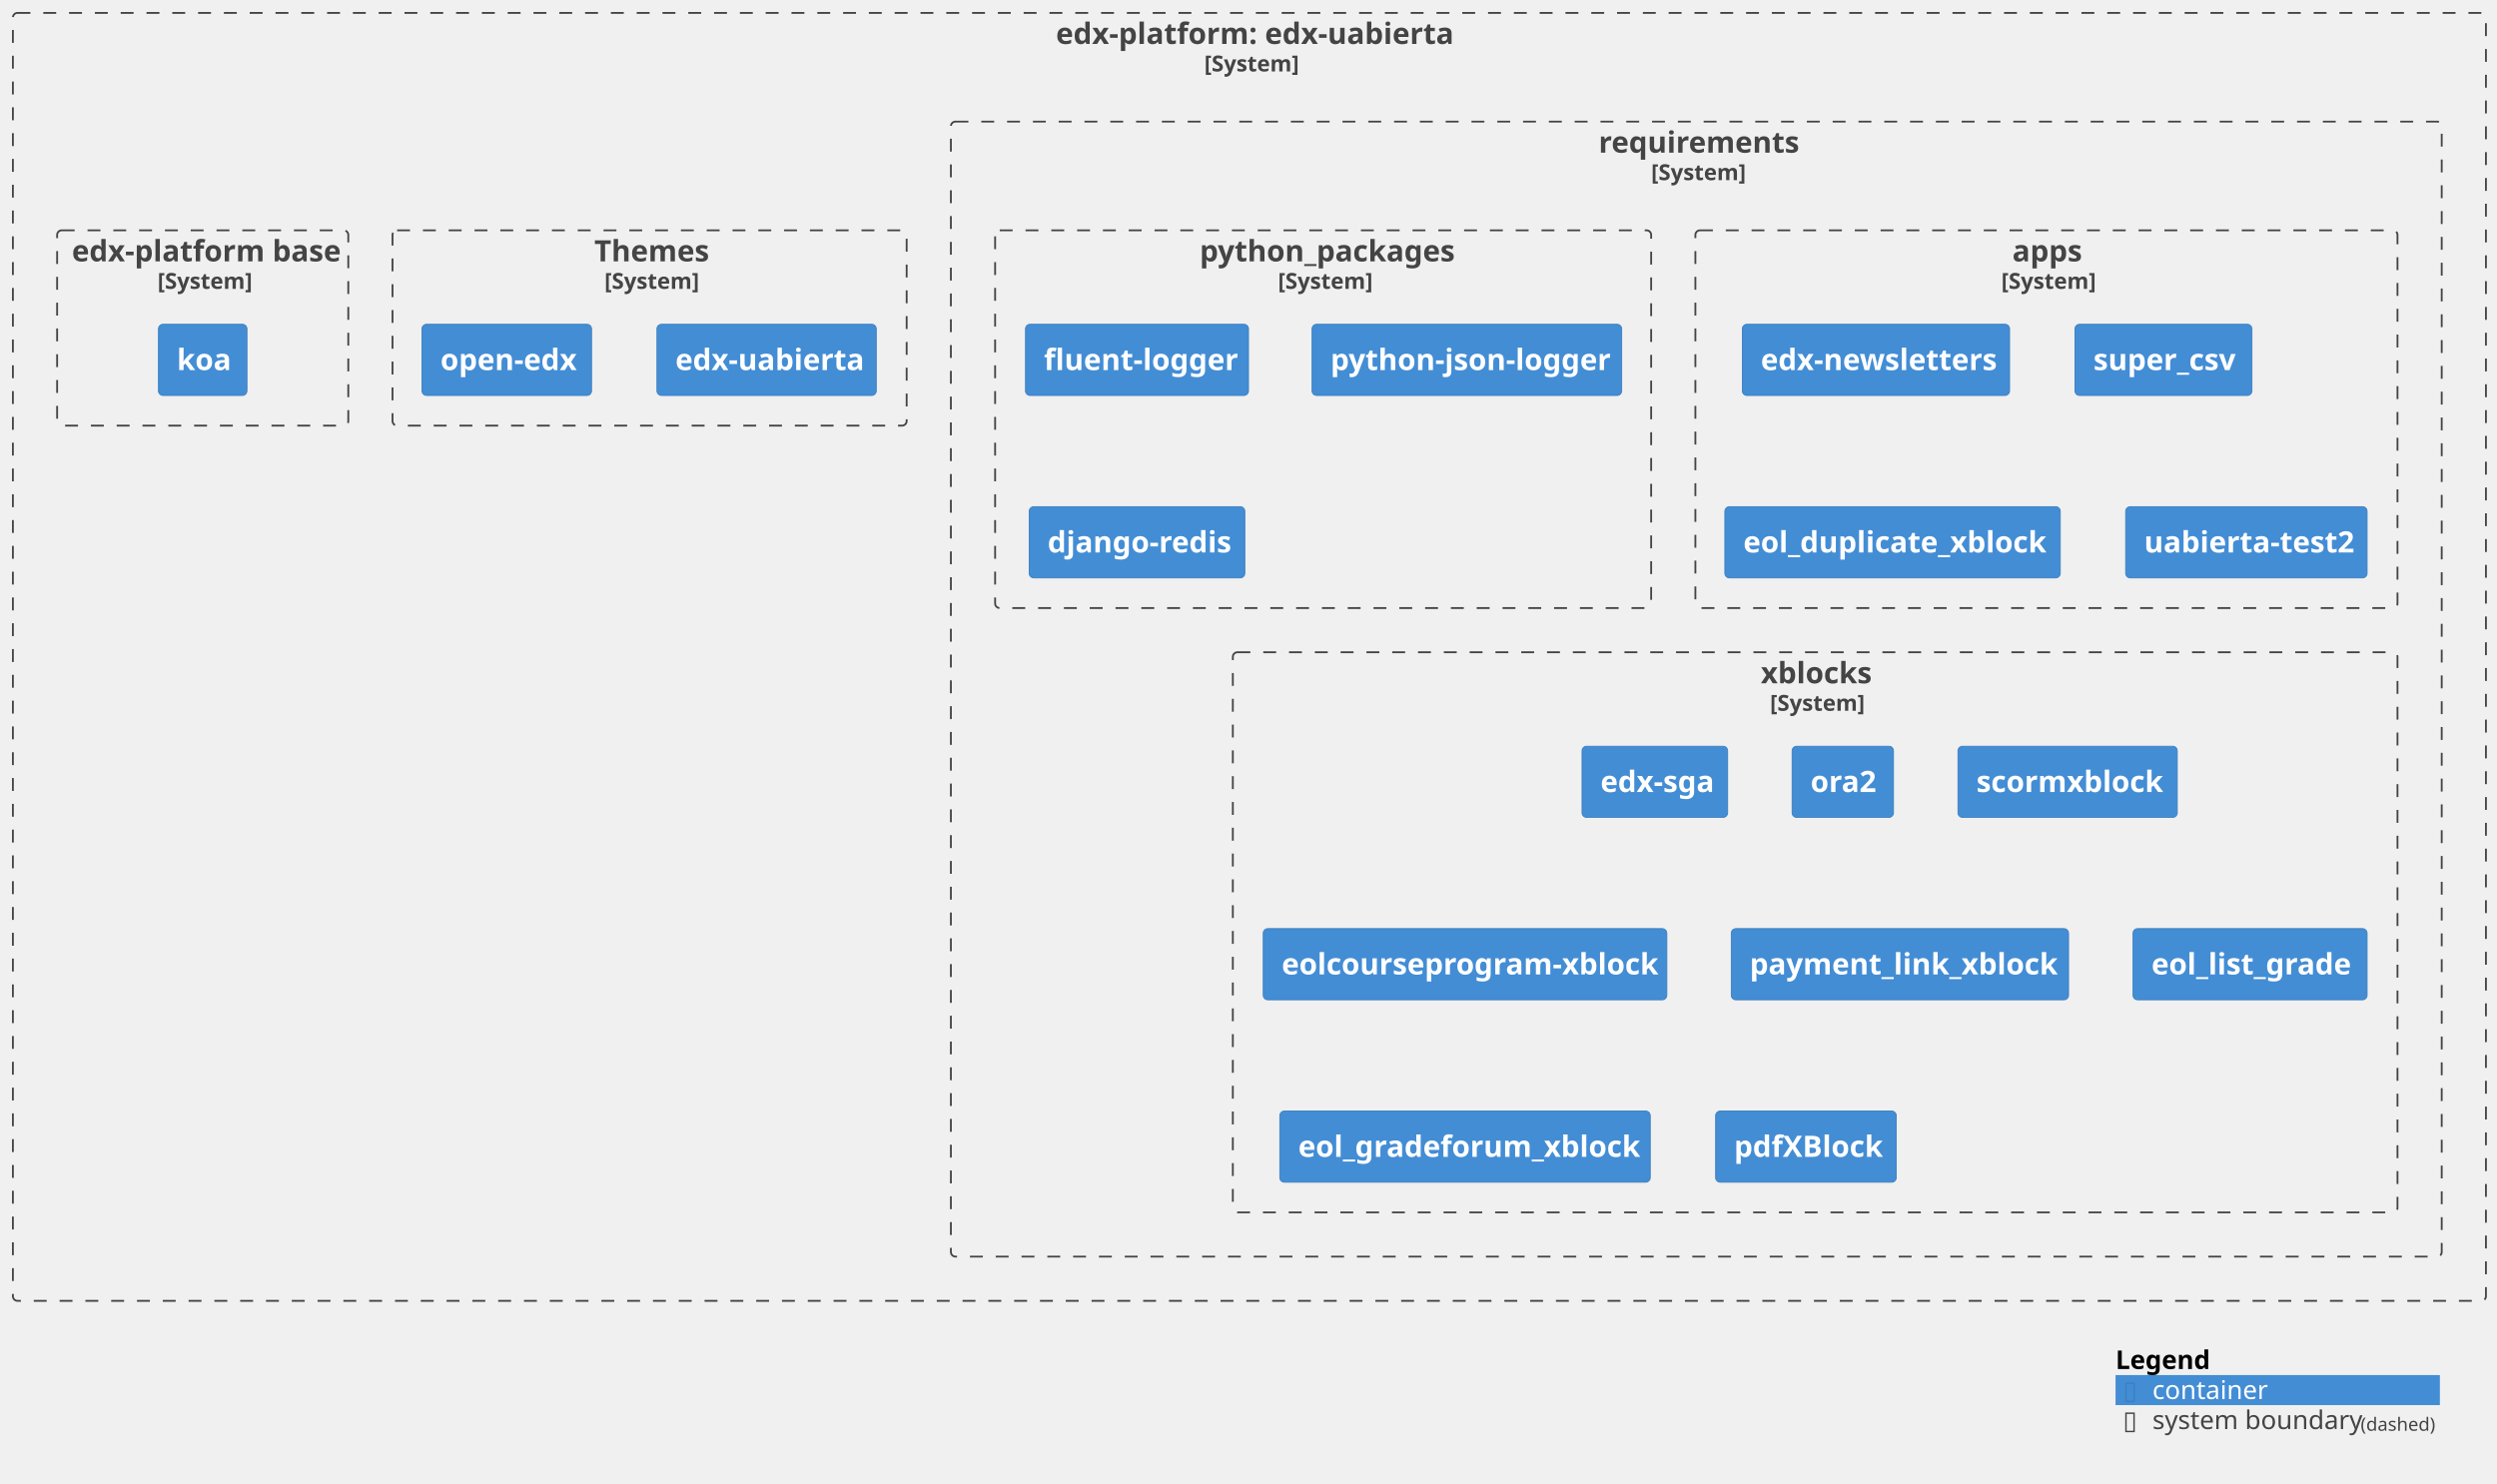
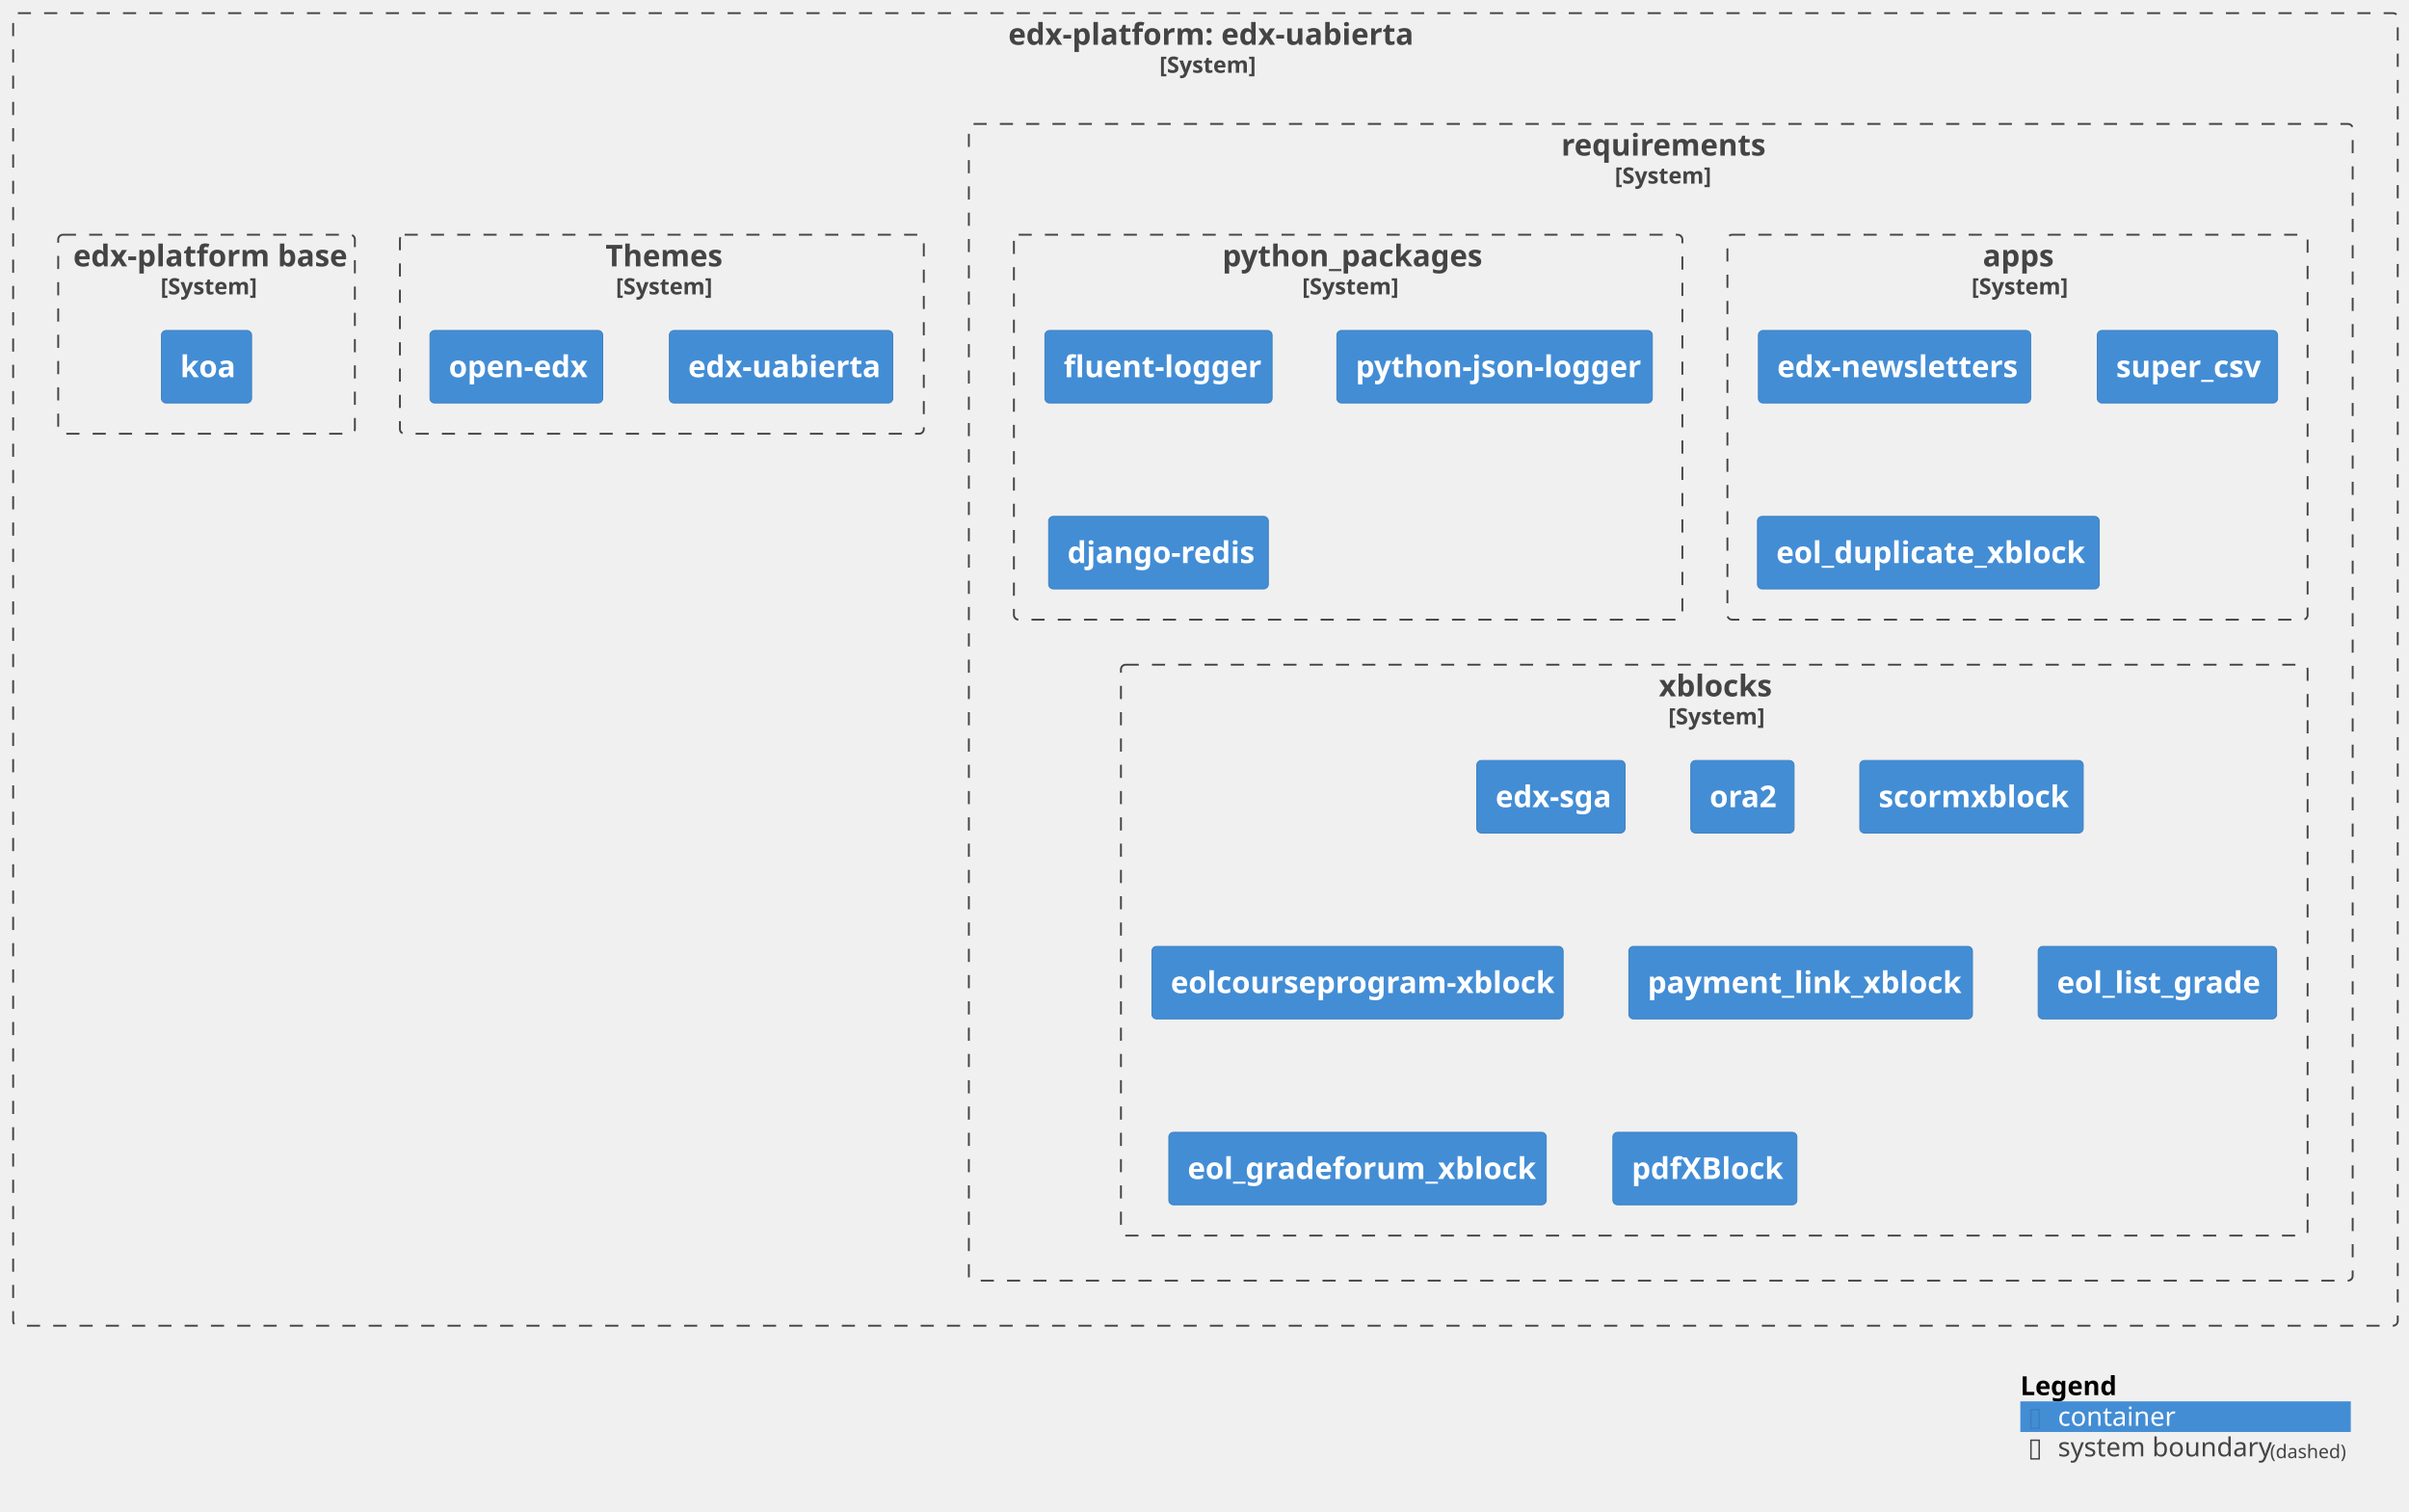
- <svg xmlns="http://www.w3.org/2000/svg" xmlns:xlink="http://www.w3.org/1999/xlink" contentStyleType="text/css" height="805px" preserveAspectRatio="none" style="width:1355px;height:805px;background:#FFFFFF;" version="1.1" viewBox="0 0 1355 805" width="1355px" zoomAndPan="magnify">
+ <svg xmlns="http://www.w3.org/2000/svg" xmlns:xlink="http://www.w3.org/1999/xlink" contentStyleType="text/css" height="805px" preserveAspectRatio="none" style="width:1283px;height:805px;background:#FFFFFF;" version="1.1" viewBox="0 0 1283 805" width="1283px" zoomAndPan="magnify">
  <defs />
  <g>
    <g id="cluster_c1">
      <a href="https://github.com/eol-uchile/edx-uabierta" target="foo" title="https://github.com/eol-uchile/edx-uabierta" xlink:actuate="onRequest" xlink:href="https://github.com/eol-uchile/edx-uabierta" xlink:show="new" xlink:title="https://github.com/eol-uchile/edx-uabierta" xlink:type="simple">
-         <rect fill="none" height="699" rx="2.5" ry="2.5" style="stroke:#444444;stroke-width:1.0;stroke-dasharray:7.0,7.0;" width="1342" x="7" y="7" />
-         <text fill="#444444" font-family="sans-serif" font-size="16" font-weight="bold" lengthAdjust="spacing" textLength="210" x="573" y="23.852">edx-platform: edx-uabierta</text>
-         <text fill="#444444" font-family="sans-serif" font-size="12" font-weight="bold" lengthAdjust="spacing" textLength="49" x="653.5" y="38.764">[System]</text>
+         <rect fill="none" height="699" rx="2.5" ry="2.5" style="stroke:#444444;stroke-width:1.0;stroke-dasharray:7.0,7.0;" width="1270" x="7" y="7" />
+         <text fill="#444444" font-family="sans-serif" font-size="16" font-weight="bold" lengthAdjust="spacing" textLength="210" x="537" y="23.852">edx-platform: edx-uabierta</text>
+         <text fill="#444444" font-family="sans-serif" font-size="12" font-weight="bold" lengthAdjust="spacing" textLength="49" x="617.5" y="38.764">[System]</text>
      </a>
    </g>
    <g id="cluster_c2">
      <a href="https://github.com/eol-uchile/edx-uabierta/blob/master/requirements/" target="foo" title="https://github.com/eol-uchile/edx-uabierta/blob/master/requirements/" xlink:actuate="onRequest" xlink:href="https://github.com/eol-uchile/edx-uabierta/blob/master/requirements/" xlink:show="new" xlink:title="https://github.com/eol-uchile/edx-uabierta/blob/master/requirements/" xlink:type="simple">
-         <rect fill="none" height="616" rx="2.5" ry="2.5" style="stroke:#444444;stroke-width:1.0;stroke-dasharray:7.0,7.0;" width="809" x="516" y="66" />
-         <text fill="#444444" font-family="sans-serif" font-size="16" font-weight="bold" lengthAdjust="spacing" textLength="106" x="867.5" y="82.852">requirements</text>
-         <text fill="#444444" font-family="sans-serif" font-size="12" font-weight="bold" lengthAdjust="spacing" textLength="49" x="896" y="97.764">[System]</text>
+         <rect fill="none" height="616" rx="2.5" ry="2.5" style="stroke:#444444;stroke-width:1.0;stroke-dasharray:7.0,7.0;" width="737" x="516" y="66" />
+         <text fill="#444444" font-family="sans-serif" font-size="16" font-weight="bold" lengthAdjust="spacing" textLength="106" x="831.5" y="82.852">requirements</text>
+         <text fill="#444444" font-family="sans-serif" font-size="12" font-weight="bold" lengthAdjust="spacing" textLength="49" x="860" y="97.764">[System]</text>
      </a>
    </g>
    <g id="cluster_apps">
      <a href="https://github.com/eol-uchile/edx-uabierta/blob/master/requirements/apps.txt" target="foo" title="https://github.com/eol-uchile/edx-uabierta/blob/master/requirements/apps.txt" xlink:actuate="onRequest" xlink:href="https://github.com/eol-uchile/edx-uabierta/blob/master/requirements/apps.txt" xlink:show="new" xlink:title="https://github.com/eol-uchile/edx-uabierta/blob/master/requirements/apps.txt" xlink:type="simple">
-         <rect fill="none" height="205" rx="2.5" ry="2.5" style="stroke:#444444;stroke-width:1.0;stroke-dasharray:7.0,7.0;" width="381" x="920" y="125" />
-         <text fill="#444444" font-family="sans-serif" font-size="16" font-weight="bold" lengthAdjust="spacing" textLength="37" x="1092" y="141.852">apps</text>
-         <text fill="#444444" font-family="sans-serif" font-size="12" font-weight="bold" lengthAdjust="spacing" textLength="49" x="1086" y="156.764">[System]</text>
+         <rect fill="none" height="205" rx="2.5" ry="2.5" style="stroke:#444444;stroke-width:1.0;stroke-dasharray:7.0,7.0;" width="309" x="920" y="125" />
+         <text fill="#444444" font-family="sans-serif" font-size="16" font-weight="bold" lengthAdjust="spacing" textLength="37" x="1056" y="141.852">apps</text>
+         <text fill="#444444" font-family="sans-serif" font-size="12" font-weight="bold" lengthAdjust="spacing" textLength="49" x="1050" y="156.764">[System]</text>
      </a>
    </g>
    <g id="cluster_python_packages">
      <a href="https://github.com/eol-uchile/edx-uabierta/blob/master/requirements/python_packages.txt" target="foo" title="https://github.com/eol-uchile/edx-uabierta/blob/master/requirements/python_packages.txt" xlink:actuate="onRequest" xlink:href="https://github.com/eol-uchile/edx-uabierta/blob/master/requirements/python_packages.txt" xlink:show="new" xlink:title="https://github.com/eol-uchile/edx-uabierta/blob/master/requirements/python_packages.txt" xlink:type="simple">
        <rect fill="none" height="205" rx="2.5" ry="2.5" style="stroke:#444444;stroke-width:1.0;stroke-dasharray:7.0,7.0;" width="356" x="540" y="125" />
        <text fill="#444444" font-family="sans-serif" font-size="16" font-weight="bold" lengthAdjust="spacing" textLength="134" x="651" y="141.852">python_packages</text>
        <text fill="#444444" font-family="sans-serif" font-size="12" font-weight="bold" lengthAdjust="spacing" textLength="49" x="693.5" y="156.764">[System]</text>
      </a>
    </g>
    <g id="cluster_xblocks">
      <a href="https://github.com/eol-uchile/edx-uabierta/blob/master/requirements/xblocks.txt" target="foo" title="https://github.com/eol-uchile/edx-uabierta/blob/master/requirements/xblocks.txt" xlink:actuate="onRequest" xlink:href="https://github.com/eol-uchile/edx-uabierta/blob/master/requirements/xblocks.txt" xlink:show="new" xlink:title="https://github.com/eol-uchile/edx-uabierta/blob/master/requirements/xblocks.txt" xlink:type="simple">
-         <rect fill="none" height="304" rx="2.5" ry="2.5" style="stroke:#444444;stroke-width:1.0;stroke-dasharray:7.0,7.0;" width="632" x="669" y="354" />
-         <text fill="#444444" font-family="sans-serif" font-size="16" font-weight="bold" lengthAdjust="spacing" textLength="59" x="955.5" y="370.852">xblocks</text>
-         <text fill="#444444" font-family="sans-serif" font-size="12" font-weight="bold" lengthAdjust="spacing" textLength="49" x="960.5" y="385.764">[System]</text>
+         <rect fill="none" height="304" rx="2.5" ry="2.5" style="stroke:#444444;stroke-width:1.0;stroke-dasharray:7.0,7.0;" width="632" x="597" y="354" />
+         <text fill="#444444" font-family="sans-serif" font-size="16" font-weight="bold" lengthAdjust="spacing" textLength="59" x="883.5" y="370.852">xblocks</text>
+         <text fill="#444444" font-family="sans-serif" font-size="12" font-weight="bold" lengthAdjust="spacing" textLength="49" x="888.5" y="385.764">[System]</text>
      </a>
    </g>
    <g id="cluster_theme">
      <a href="https://github.com/eol-uchile/edx-uabierta/blob/master/themes/" target="foo" title="https://github.com/eol-uchile/edx-uabierta/blob/master/themes/" xlink:actuate="onRequest" xlink:href="https://github.com/eol-uchile/edx-uabierta/blob/master/themes/" xlink:show="new" xlink:title="https://github.com/eol-uchile/edx-uabierta/blob/master/themes/" xlink:type="simple">
        <rect fill="none" height="106" rx="2.5" ry="2.5" style="stroke:#444444;stroke-width:1.0;stroke-dasharray:7.0,7.0;" width="279" x="213" y="125" />
        <text fill="#444444" font-family="sans-serif" font-size="16" font-weight="bold" lengthAdjust="spacing" textLength="60" x="322.5" y="141.852">Themes</text>
        <text fill="#444444" font-family="sans-serif" font-size="12" font-weight="bold" lengthAdjust="spacing" textLength="49" x="328" y="156.764">[System]</text>
      </a>
    </g>
    <g id="cluster_dockerfile">
      <a href="https://github.com/eol-uchile/edx-uabierta/blob/master/Dockerfile" target="foo" title="https://github.com/eol-uchile/edx-uabierta/blob/master/Dockerfile" xlink:actuate="onRequest" xlink:href="https://github.com/eol-uchile/edx-uabierta/blob/master/Dockerfile" xlink:show="new" xlink:title="https://github.com/eol-uchile/edx-uabierta/blob/master/Dockerfile" xlink:type="simple">
        <rect fill="none" height="106" rx="2.5" ry="2.5" style="stroke:#444444;stroke-width:1.0;stroke-dasharray:7.0,7.0;" width="158" x="31" y="125" />
        <text fill="#444444" font-family="sans-serif" font-size="16" font-weight="bold" lengthAdjust="spacing" textLength="142" x="39" y="141.852">edx-platform base</text>
        <text fill="#444444" font-family="sans-serif" font-size="12" font-weight="bold" lengthAdjust="spacing" textLength="49" x="85.5" y="156.764">[System]</text>
      </a>
    </g>
    <g id="elem_apps1">
      <a href="https://github.com/eol-uchile/edx-newsletters" target="foo" title="https://github.com/eol-uchile/edx-newsletters" xlink:actuate="onRequest" xlink:href="https://github.com/eol-uchile/edx-newsletters" xlink:show="new" xlink:title="https://github.com/eol-uchile/edx-newsletters" xlink:type="simple">
-         <rect fill="#438DD5" height="38.625" rx="2.5" ry="2.5" style="stroke:#3C7FC0;stroke-width:0.5;" width="145" x="945.5" y="176" />
-         <text fill="#FFFFFF" font-family="sans-serif" font-size="16" font-weight="bold" lengthAdjust="spacing" textLength="125" x="955.5" y="200.852">edx-newsletters</text>
+         <rect fill="#438DD5" height="38.625" rx="2.5" ry="2.5" style="stroke:#3C7FC0;stroke-width:0.5;" width="145" x="936.5" y="176" />
+         <text fill="#FFFFFF" font-family="sans-serif" font-size="16" font-weight="bold" lengthAdjust="spacing" textLength="125" x="946.5" y="200.852">edx-newsletters</text>
      </a>
    </g>
    <g id="elem_apps2">
      <a href="https://github.com/eol-uchile/super-csv.git" target="foo" title="https://github.com/eol-uchile/super-csv.git" xlink:actuate="onRequest" xlink:href="https://github.com/eol-uchile/super-csv.git" xlink:show="new" xlink:title="https://github.com/eol-uchile/super-csv.git" xlink:type="simple">
-         <rect fill="#438DD5" height="38.625" rx="2.5" ry="2.5" style="stroke:#3C7FC0;stroke-width:0.5;" width="96" x="1126" y="176" />
-         <text fill="#FFFFFF" font-family="sans-serif" font-size="16" font-weight="bold" lengthAdjust="spacing" textLength="76" x="1136" y="200.852">super_csv</text>
+         <rect fill="#438DD5" height="38.625" rx="2.5" ry="2.5" style="stroke:#3C7FC0;stroke-width:0.5;" width="96" x="1117" y="176" />
+         <text fill="#FFFFFF" font-family="sans-serif" font-size="16" font-weight="bold" lengthAdjust="spacing" textLength="76" x="1127" y="200.852">super_csv</text>
      </a>
    </g>
    <g id="elem_apps3">
      <a href="https://github.com/eol-uchile/eol_duplicate_xblock" target="foo" title="https://github.com/eol-uchile/eol_duplicate_xblock" xlink:actuate="onRequest" xlink:href="https://github.com/eol-uchile/eol_duplicate_xblock" xlink:show="new" xlink:title="https://github.com/eol-uchile/eol_duplicate_xblock" xlink:type="simple">
        <rect fill="#438DD5" height="38.625" rx="2.5" ry="2.5" style="stroke:#3C7FC0;stroke-width:0.5;" width="182" x="936" y="275" />
        <text fill="#FFFFFF" font-family="sans-serif" font-size="16" font-weight="bold" lengthAdjust="spacing" textLength="162" x="946" y="299.852">eol_duplicate_xblock</text>
-       </a>
-     </g>
-     <g id="elem_apps4">
-       <a href="https://github.com/eol-uchile/uabierta-test2" target="foo" title="https://github.com/eol-uchile/uabierta-test2" xlink:actuate="onRequest" xlink:href="https://github.com/eol-uchile/uabierta-test2" xlink:show="new" xlink:title="https://github.com/eol-uchile/uabierta-test2" xlink:type="simple">
-         <rect fill="#438DD5" height="38.625" rx="2.5" ry="2.5" style="stroke:#3C7FC0;stroke-width:0.5;" width="131" x="1153.5" y="275" />
-         <text fill="#FFFFFF" font-family="sans-serif" font-size="16" font-weight="bold" lengthAdjust="spacing" textLength="111" x="1163.5" y="299.852">uabierta-test2</text>
      </a>
    </g>
    <g id="elem_python_packages1">
      <rect fill="#438DD5" height="38.625" rx="2.5" ry="2.5" style="stroke:#3C7FC0;stroke-width:0.5;" width="121" x="556.5" y="176" />
      <text fill="#FFFFFF" font-family="sans-serif" font-size="16" font-weight="bold" lengthAdjust="spacing" textLength="101" x="566.5" y="200.852">fluent-logger</text>
    </g>
    <g id="elem_python_packages2">
      <rect fill="#438DD5" height="38.625" rx="2.5" ry="2.5" style="stroke:#3C7FC0;stroke-width:0.5;" width="168" x="712" y="176" />
      <text fill="#FFFFFF" font-family="sans-serif" font-size="16" font-weight="bold" lengthAdjust="spacing" textLength="148" x="722" y="200.852">python-json-logger</text>
    </g>
    <g id="elem_python_packages3">
      <rect fill="#438DD5" height="38.625" rx="2.5" ry="2.5" style="stroke:#3C7FC0;stroke-width:0.5;" width="117" x="558.5" y="275" />
      <text fill="#FFFFFF" font-family="sans-serif" font-size="16" font-weight="bold" lengthAdjust="spacing" textLength="97" x="568.5" y="299.852">django-redis</text>
    </g>
    <g id="elem_xblocks1">
      <a href="https://github.com/eol-uchile/edx-sga" target="foo" title="https://github.com/eol-uchile/edx-sga" xlink:actuate="onRequest" xlink:href="https://github.com/eol-uchile/edx-sga" xlink:show="new" xlink:title="https://github.com/eol-uchile/edx-sga" xlink:type="simple">
-         <rect fill="#438DD5" height="38.625" rx="2.5" ry="2.5" style="stroke:#3C7FC0;stroke-width:0.5;" width="79" x="858.5" y="405" />
-         <text fill="#FFFFFF" font-family="sans-serif" font-size="16" font-weight="bold" lengthAdjust="spacing" textLength="59" x="868.5" y="429.852">edx-sga</text>
+         <rect fill="#438DD5" height="38.625" rx="2.5" ry="2.5" style="stroke:#3C7FC0;stroke-width:0.5;" width="79" x="786.5" y="405" />
+         <text fill="#FFFFFF" font-family="sans-serif" font-size="16" font-weight="bold" lengthAdjust="spacing" textLength="59" x="796.5" y="429.852">edx-sga</text>
      </a>
    </g>
    <g id="elem_xblocks2">
      <a href="https://github.com/eol-uchile/edx-ora2.git" target="foo" title="https://github.com/eol-uchile/edx-ora2.git" xlink:actuate="onRequest" xlink:href="https://github.com/eol-uchile/edx-ora2.git" xlink:show="new" xlink:title="https://github.com/eol-uchile/edx-ora2.git" xlink:type="simple">
-         <rect fill="#438DD5" height="38.625" rx="2.5" ry="2.5" style="stroke:#3C7FC0;stroke-width:0.5;" width="55" x="972.5" y="405" />
-         <text fill="#FFFFFF" font-family="sans-serif" font-size="16" font-weight="bold" lengthAdjust="spacing" textLength="35" x="982.5" y="429.852">ora2</text>
+         <rect fill="#438DD5" height="38.625" rx="2.5" ry="2.5" style="stroke:#3C7FC0;stroke-width:0.5;" width="55" x="900.5" y="405" />
+         <text fill="#FFFFFF" font-family="sans-serif" font-size="16" font-weight="bold" lengthAdjust="spacing" textLength="35" x="910.5" y="429.852">ora2</text>
      </a>
    </g>
    <g id="elem_xblocks3">
      <a href="https://github.com/eol-uchile/edx_xblock_scorm" target="foo" title="https://github.com/eol-uchile/edx_xblock_scorm" xlink:actuate="onRequest" xlink:href="https://github.com/eol-uchile/edx_xblock_scorm" xlink:show="new" xlink:title="https://github.com/eol-uchile/edx_xblock_scorm" xlink:type="simple">
-         <rect fill="#438DD5" height="38.625" rx="2.5" ry="2.5" style="stroke:#3C7FC0;stroke-width:0.5;" width="119" x="1062.5" y="405" />
-         <text fill="#FFFFFF" font-family="sans-serif" font-size="16" font-weight="bold" lengthAdjust="spacing" textLength="99" x="1072.5" y="429.852">scormxblock</text>
+         <rect fill="#438DD5" height="38.625" rx="2.5" ry="2.5" style="stroke:#3C7FC0;stroke-width:0.5;" width="119" x="990.5" y="405" />
+         <text fill="#FFFFFF" font-family="sans-serif" font-size="16" font-weight="bold" lengthAdjust="spacing" textLength="99" x="1000.5" y="429.852">scormxblock</text>
      </a>
    </g>
    <g id="elem_xblocks4">
      <a href="https://github.com/eol-uchile/eol-course-program-xblock" target="foo" title="https://github.com/eol-uchile/eol-course-program-xblock" xlink:actuate="onRequest" xlink:href="https://github.com/eol-uchile/eol-course-program-xblock" xlink:show="new" xlink:title="https://github.com/eol-uchile/eol-course-program-xblock" xlink:type="simple">
-         <rect fill="#438DD5" height="38.625" rx="2.5" ry="2.5" style="stroke:#3C7FC0;stroke-width:0.5;" width="219" x="685.5" y="504" />
-         <text fill="#FFFFFF" font-family="sans-serif" font-size="16" font-weight="bold" lengthAdjust="spacing" textLength="199" x="695.5" y="528.852">eolcourseprogram-xblock</text>
+         <rect fill="#438DD5" height="38.625" rx="2.5" ry="2.5" style="stroke:#3C7FC0;stroke-width:0.5;" width="219" x="613.5" y="504" />
+         <text fill="#FFFFFF" font-family="sans-serif" font-size="16" font-weight="bold" lengthAdjust="spacing" textLength="199" x="623.5" y="528.852">eolcourseprogram-xblock</text>
      </a>
    </g>
    <g id="elem_xblocks5">
      <a href="https://github.com/eol-uchile/payment_link_xblock" target="foo" title="https://github.com/eol-uchile/payment_link_xblock" xlink:actuate="onRequest" xlink:href="https://github.com/eol-uchile/payment_link_xblock" xlink:show="new" xlink:title="https://github.com/eol-uchile/payment_link_xblock" xlink:type="simple">
-         <rect fill="#438DD5" height="38.625" rx="2.5" ry="2.5" style="stroke:#3C7FC0;stroke-width:0.5;" width="183" x="939.5" y="504" />
-         <text fill="#FFFFFF" font-family="sans-serif" font-size="16" font-weight="bold" lengthAdjust="spacing" textLength="163" x="949.5" y="528.852">payment_link_xblock</text>
+         <rect fill="#438DD5" height="38.625" rx="2.5" ry="2.5" style="stroke:#3C7FC0;stroke-width:0.5;" width="183" x="867.5" y="504" />
+         <text fill="#FFFFFF" font-family="sans-serif" font-size="16" font-weight="bold" lengthAdjust="spacing" textLength="163" x="877.5" y="528.852">payment_link_xblock</text>
      </a>
    </g>
    <g id="elem_xblocks6">
      <a href="https://github.com/eol-uchile/eol_list_grade" target="foo" title="https://github.com/eol-uchile/eol_list_grade" xlink:actuate="onRequest" xlink:href="https://github.com/eol-uchile/eol_list_grade" xlink:show="new" xlink:title="https://github.com/eol-uchile/eol_list_grade" xlink:type="simple">
-         <rect fill="#438DD5" height="38.625" rx="2.5" ry="2.5" style="stroke:#3C7FC0;stroke-width:0.5;" width="127" x="1157.5" y="504" />
-         <text fill="#FFFFFF" font-family="sans-serif" font-size="16" font-weight="bold" lengthAdjust="spacing" textLength="107" x="1167.5" y="528.852">eol_list_grade</text>
+         <rect fill="#438DD5" height="38.625" rx="2.5" ry="2.5" style="stroke:#3C7FC0;stroke-width:0.5;" width="127" x="1085.5" y="504" />
+         <text fill="#FFFFFF" font-family="sans-serif" font-size="16" font-weight="bold" lengthAdjust="spacing" textLength="107" x="1095.5" y="528.852">eol_list_grade</text>
      </a>
    </g>
    <g id="elem_xblocks7">
      <a href="https://github.com/eol-uchile/eol_gradeforum_xblock" target="foo" title="https://github.com/eol-uchile/eol_gradeforum_xblock" xlink:actuate="onRequest" xlink:href="https://github.com/eol-uchile/eol_gradeforum_xblock" xlink:show="new" xlink:title="https://github.com/eol-uchile/eol_gradeforum_xblock" xlink:type="simple">
-         <rect fill="#438DD5" height="38.625" rx="2.5" ry="2.5" style="stroke:#3C7FC0;stroke-width:0.5;" width="201" x="694.5" y="603" />
-         <text fill="#FFFFFF" font-family="sans-serif" font-size="16" font-weight="bold" lengthAdjust="spacing" textLength="181" x="704.5" y="627.852">eol_gradeforum_xblock</text>
+         <rect fill="#438DD5" height="38.625" rx="2.5" ry="2.5" style="stroke:#3C7FC0;stroke-width:0.5;" width="201" x="622.5" y="603" />
+         <text fill="#FFFFFF" font-family="sans-serif" font-size="16" font-weight="bold" lengthAdjust="spacing" textLength="181" x="632.5" y="627.852">eol_gradeforum_xblock</text>
      </a>
    </g>
    <g id="elem_xblocks8">
      <a href="https://github.com/eol-uchile/pdfXBlock" target="foo" title="https://github.com/eol-uchile/pdfXBlock" xlink:actuate="onRequest" xlink:href="https://github.com/eol-uchile/pdfXBlock" xlink:show="new" xlink:title="https://github.com/eol-uchile/pdfXBlock" xlink:type="simple">
-         <rect fill="#438DD5" height="38.625" rx="2.5" ry="2.5" style="stroke:#3C7FC0;stroke-width:0.5;" width="98" x="931" y="603" />
-         <text fill="#FFFFFF" font-family="sans-serif" font-size="16" font-weight="bold" lengthAdjust="spacing" textLength="78" x="941" y="627.852">pdfXBlock</text>
+         <rect fill="#438DD5" height="38.625" rx="2.5" ry="2.5" style="stroke:#3C7FC0;stroke-width:0.5;" width="98" x="859" y="603" />
+         <text fill="#FFFFFF" font-family="sans-serif" font-size="16" font-weight="bold" lengthAdjust="spacing" textLength="78" x="869" y="627.852">pdfXBlock</text>
      </a>
    </g>
    <g id="elem_theme1">
      <a href="https://github.com/eol-uchile/uabierta-theme" target="foo" title="https://github.com/eol-uchile/uabierta-theme" xlink:actuate="onRequest" xlink:href="https://github.com/eol-uchile/uabierta-theme" xlink:show="new" xlink:title="https://github.com/eol-uchile/uabierta-theme" xlink:type="simple">
        <rect fill="#438DD5" height="38.625" rx="2.5" ry="2.5" style="stroke:#3C7FC0;stroke-width:0.5;" width="119" x="356.5" y="176" />
        <text fill="#FFFFFF" font-family="sans-serif" font-size="16" font-weight="bold" lengthAdjust="spacing" textLength="99" x="366.5" y="200.852">edx-uabierta</text>
      </a>
    </g>
    <g id="elem_theme2">
      <a href="https://github.com/eol-uchile/edx-uabierta" target="foo" title="https://github.com/eol-uchile/edx-uabierta" xlink:actuate="onRequest" xlink:href="https://github.com/eol-uchile/edx-uabierta" xlink:show="new" xlink:title="https://github.com/eol-uchile/edx-uabierta" xlink:type="simple">
        <rect fill="#438DD5" height="38.625" rx="2.5" ry="2.5" style="stroke:#3C7FC0;stroke-width:0.5;" width="92" x="229" y="176" />
        <text fill="#FFFFFF" font-family="sans-serif" font-size="16" font-weight="bold" lengthAdjust="spacing" textLength="72" x="239" y="200.852">open-edx</text>
      </a>
    </g>
    <g id="elem_dk">
      <a href="https://ghcr.io/eol-uchile/edx-platform:koa" target="foo" title="https://ghcr.io/eol-uchile/edx-platform:koa" xlink:actuate="onRequest" xlink:href="https://ghcr.io/eol-uchile/edx-platform:koa" xlink:show="new" xlink:title="https://ghcr.io/eol-uchile/edx-platform:koa" xlink:type="simple">
        <rect fill="#438DD5" height="38.625" rx="2.5" ry="2.5" style="stroke:#3C7FC0;stroke-width:0.5;" width="48" x="86" y="176" />
        <text fill="#FFFFFF" font-family="sans-serif" font-size="16" font-weight="bold" lengthAdjust="spacing" textLength="28" x="96" y="200.852">koa</text>
      </a>
    </g>
-     <rect fill="none" height="16.297" style="stroke:none;stroke-width:1.0;" width="176" x="1148" y="730" />
-     <text fill="#000000" font-family="sans-serif" font-size="14" font-weight="bold" lengthAdjust="spacing" textLength="50" x="1148" y="742.995">Legend</text>
-     <text fill="#FFFFFF" font-family="sans-serif" font-size="14" lengthAdjust="spacing" textLength="4" x="1198" y="742.995"> </text>
-     <rect fill="#438DD5" height="16.297" style="stroke:none;stroke-width:1.0;" width="176" x="1148" y="746.297" />
-     <text fill="#3C7FC0" font-family="sans-serif" font-size="14" lengthAdjust="spacing" textLength="8" x="1152" y="759.292">▯</text>
+     <rect fill="none" height="16.297" style="stroke:none;stroke-width:1.0;" width="176" x="1076" y="730" />
+     <text fill="#000000" font-family="sans-serif" font-size="14" font-weight="bold" lengthAdjust="spacing" textLength="50" x="1076" y="742.995">Legend</text>
+     <text fill="#FFFFFF" font-family="sans-serif" font-size="14" lengthAdjust="spacing" textLength="4" x="1126" y="742.995"> </text>
+     <rect fill="#438DD5" height="16.297" style="stroke:none;stroke-width:1.0;" width="176" x="1076" y="746.297" />
+     <text fill="#3C7FC0" font-family="sans-serif" font-size="14" lengthAdjust="spacing" textLength="8" x="1080" y="759.292">▯</text>
+     <text fill="#FFFFFF" font-family="sans-serif" font-size="14" lengthAdjust="spacing" textLength="4" x="1088" y="759.292"> </text>
+     <text fill="#FFFFFF" font-family="sans-serif" font-size="14" lengthAdjust="spacing" textLength="60" x="1096" y="759.292">container</text>
    <text fill="#FFFFFF" font-family="sans-serif" font-size="14" lengthAdjust="spacing" textLength="4" x="1160" y="759.292"> </text>
-     <text fill="#FFFFFF" font-family="sans-serif" font-size="14" lengthAdjust="spacing" textLength="60" x="1168" y="759.292">container</text>
-     <text fill="#FFFFFF" font-family="sans-serif" font-size="14" lengthAdjust="spacing" textLength="4" x="1232" y="759.292"> </text>
-     <rect fill="none" height="16.297" style="stroke:none;stroke-width:1.0;" width="176" x="1148" y="762.594" />
-     <text fill="#444444" font-family="sans-serif" font-size="14" lengthAdjust="spacing" textLength="8" x="1152" y="775.589">▯</text>
-     <text fill="#FFFFFF" font-family="sans-serif" font-size="14" lengthAdjust="spacing" textLength="4" x="1160" y="775.589"> </text>
-     <text fill="#444444" font-family="sans-serif" font-size="14" lengthAdjust="spacing" textLength="109" x="1168" y="775.589">system boundary</text>
-     <text fill="#444444" font-family="sans-serif" font-size="10" lengthAdjust="spacing" textLength="39" x="1281" y="776.532">(dashed)</text>
-     <text fill="#FFFFFF" font-family="sans-serif" font-size="14" lengthAdjust="spacing" textLength="4" x="1320" y="775.589"> </text>
-     <line style="stroke:none;stroke-width:1.0;" x1="1148" x2="1324" y1="730" y2="730" />
-     <line style="stroke:none;stroke-width:1.0;" x1="1148" x2="1324" y1="746.297" y2="746.297" />
-     <line style="stroke:none;stroke-width:1.0;" x1="1148" x2="1324" y1="762.594" y2="762.594" />
-     <line style="stroke:none;stroke-width:1.0;" x1="1148" x2="1324" y1="778.891" y2="778.891" />
-     <line style="stroke:none;stroke-width:1.0;" x1="1148" x2="1148" y1="730" y2="778.891" />
-     <line style="stroke:none;stroke-width:1.0;" x1="1324" x2="1324" y1="730" y2="778.891" />
+     <rect fill="none" height="16.297" style="stroke:none;stroke-width:1.0;" width="176" x="1076" y="762.594" />
+     <text fill="#444444" font-family="sans-serif" font-size="14" lengthAdjust="spacing" textLength="8" x="1080" y="775.589">▯</text>
+     <text fill="#FFFFFF" font-family="sans-serif" font-size="14" lengthAdjust="spacing" textLength="4" x="1088" y="775.589"> </text>
+     <text fill="#444444" font-family="sans-serif" font-size="14" lengthAdjust="spacing" textLength="109" x="1096" y="775.589">system boundary</text>
+     <text fill="#444444" font-family="sans-serif" font-size="10" lengthAdjust="spacing" textLength="39" x="1209" y="776.532">(dashed)</text>
+     <text fill="#FFFFFF" font-family="sans-serif" font-size="14" lengthAdjust="spacing" textLength="4" x="1248" y="775.589"> </text>
+     <line style="stroke:none;stroke-width:1.0;" x1="1076" x2="1252" y1="730" y2="730" />
+     <line style="stroke:none;stroke-width:1.0;" x1="1076" x2="1252" y1="746.297" y2="746.297" />
+     <line style="stroke:none;stroke-width:1.0;" x1="1076" x2="1252" y1="762.594" y2="762.594" />
+     <line style="stroke:none;stroke-width:1.0;" x1="1076" x2="1252" y1="778.891" y2="778.891" />
+     <line style="stroke:none;stroke-width:1.0;" x1="1076" x2="1076" y1="730" y2="778.891" />
+     <line style="stroke:none;stroke-width:1.0;" x1="1252" x2="1252" y1="730" y2="778.891" />
  </g>
</svg>
